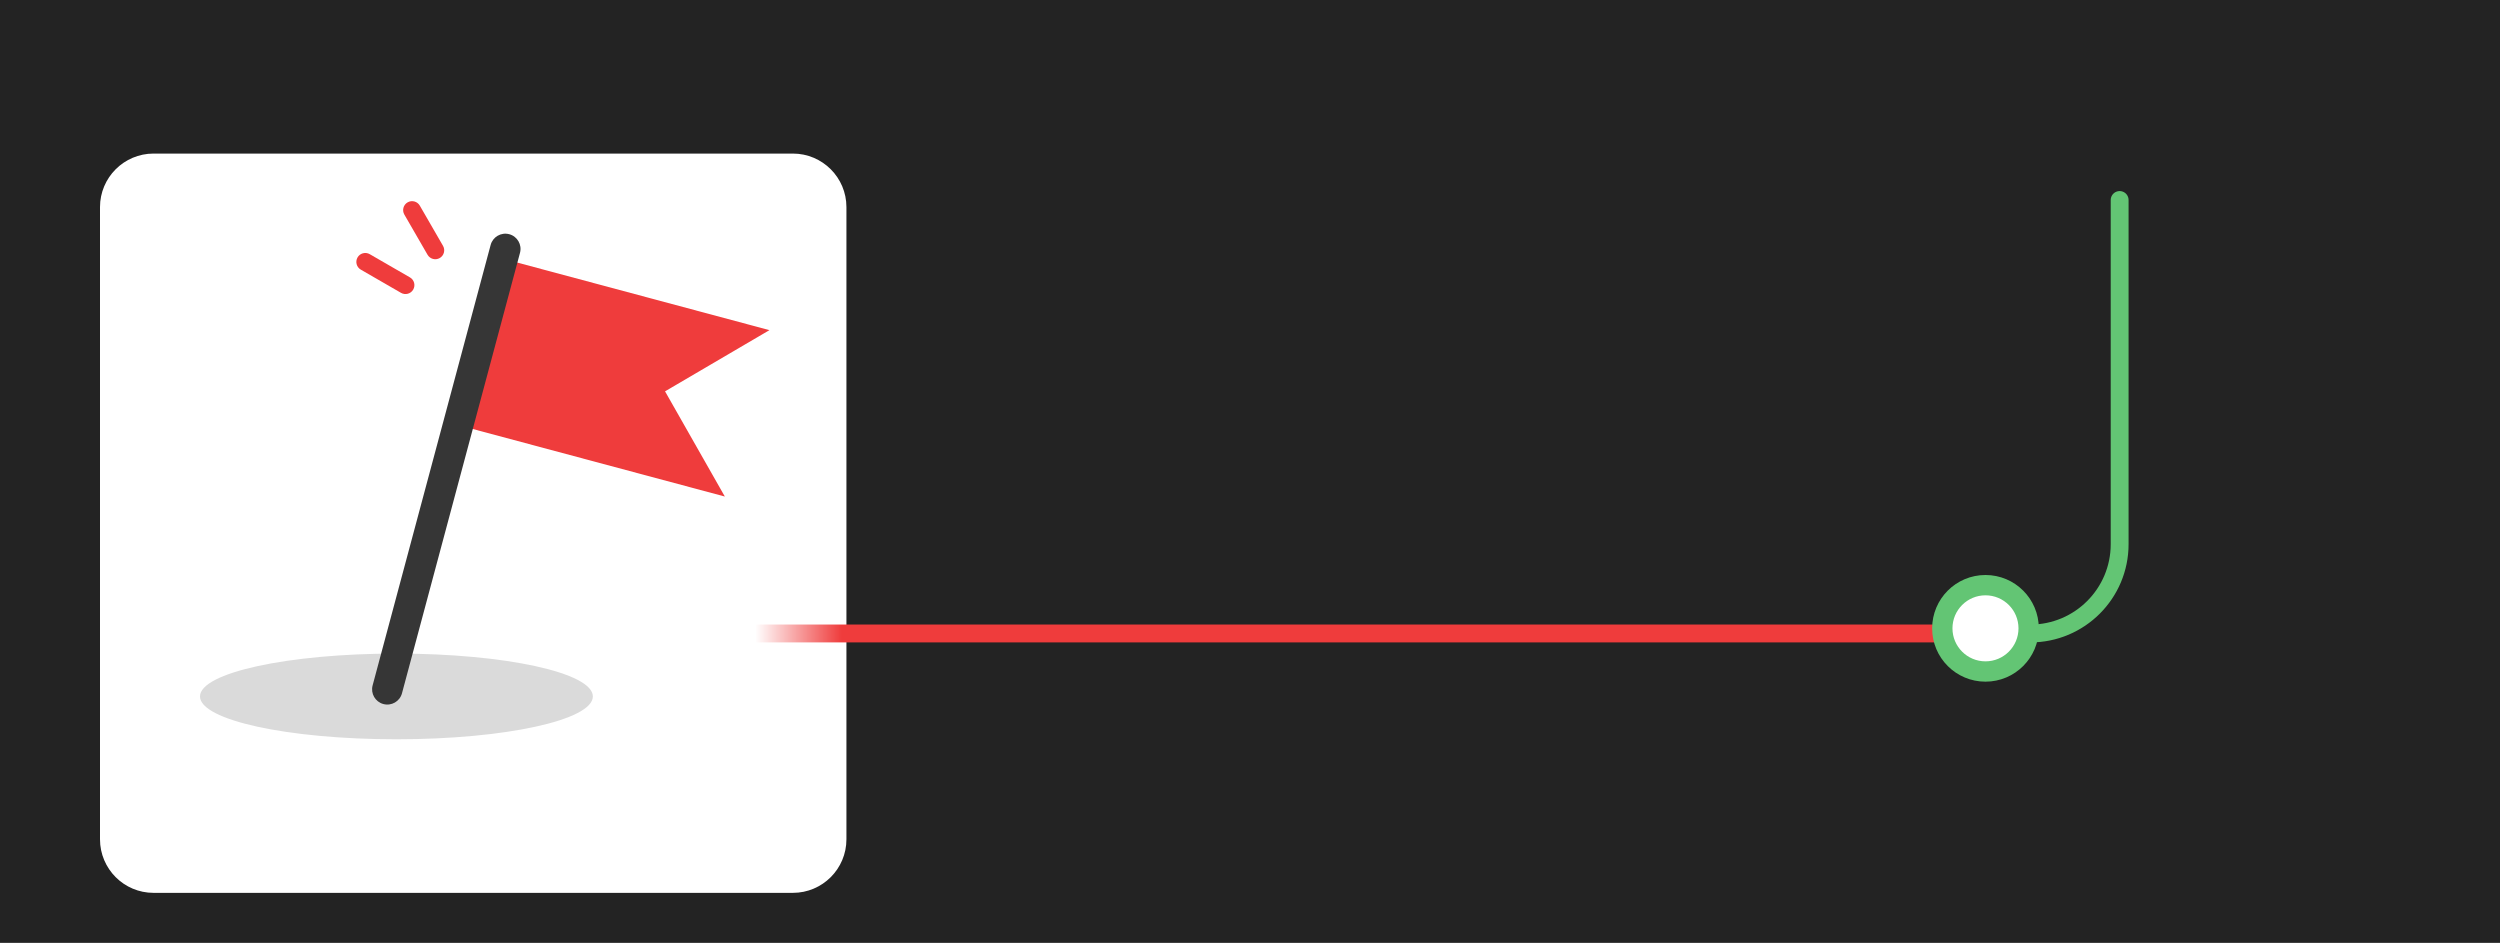
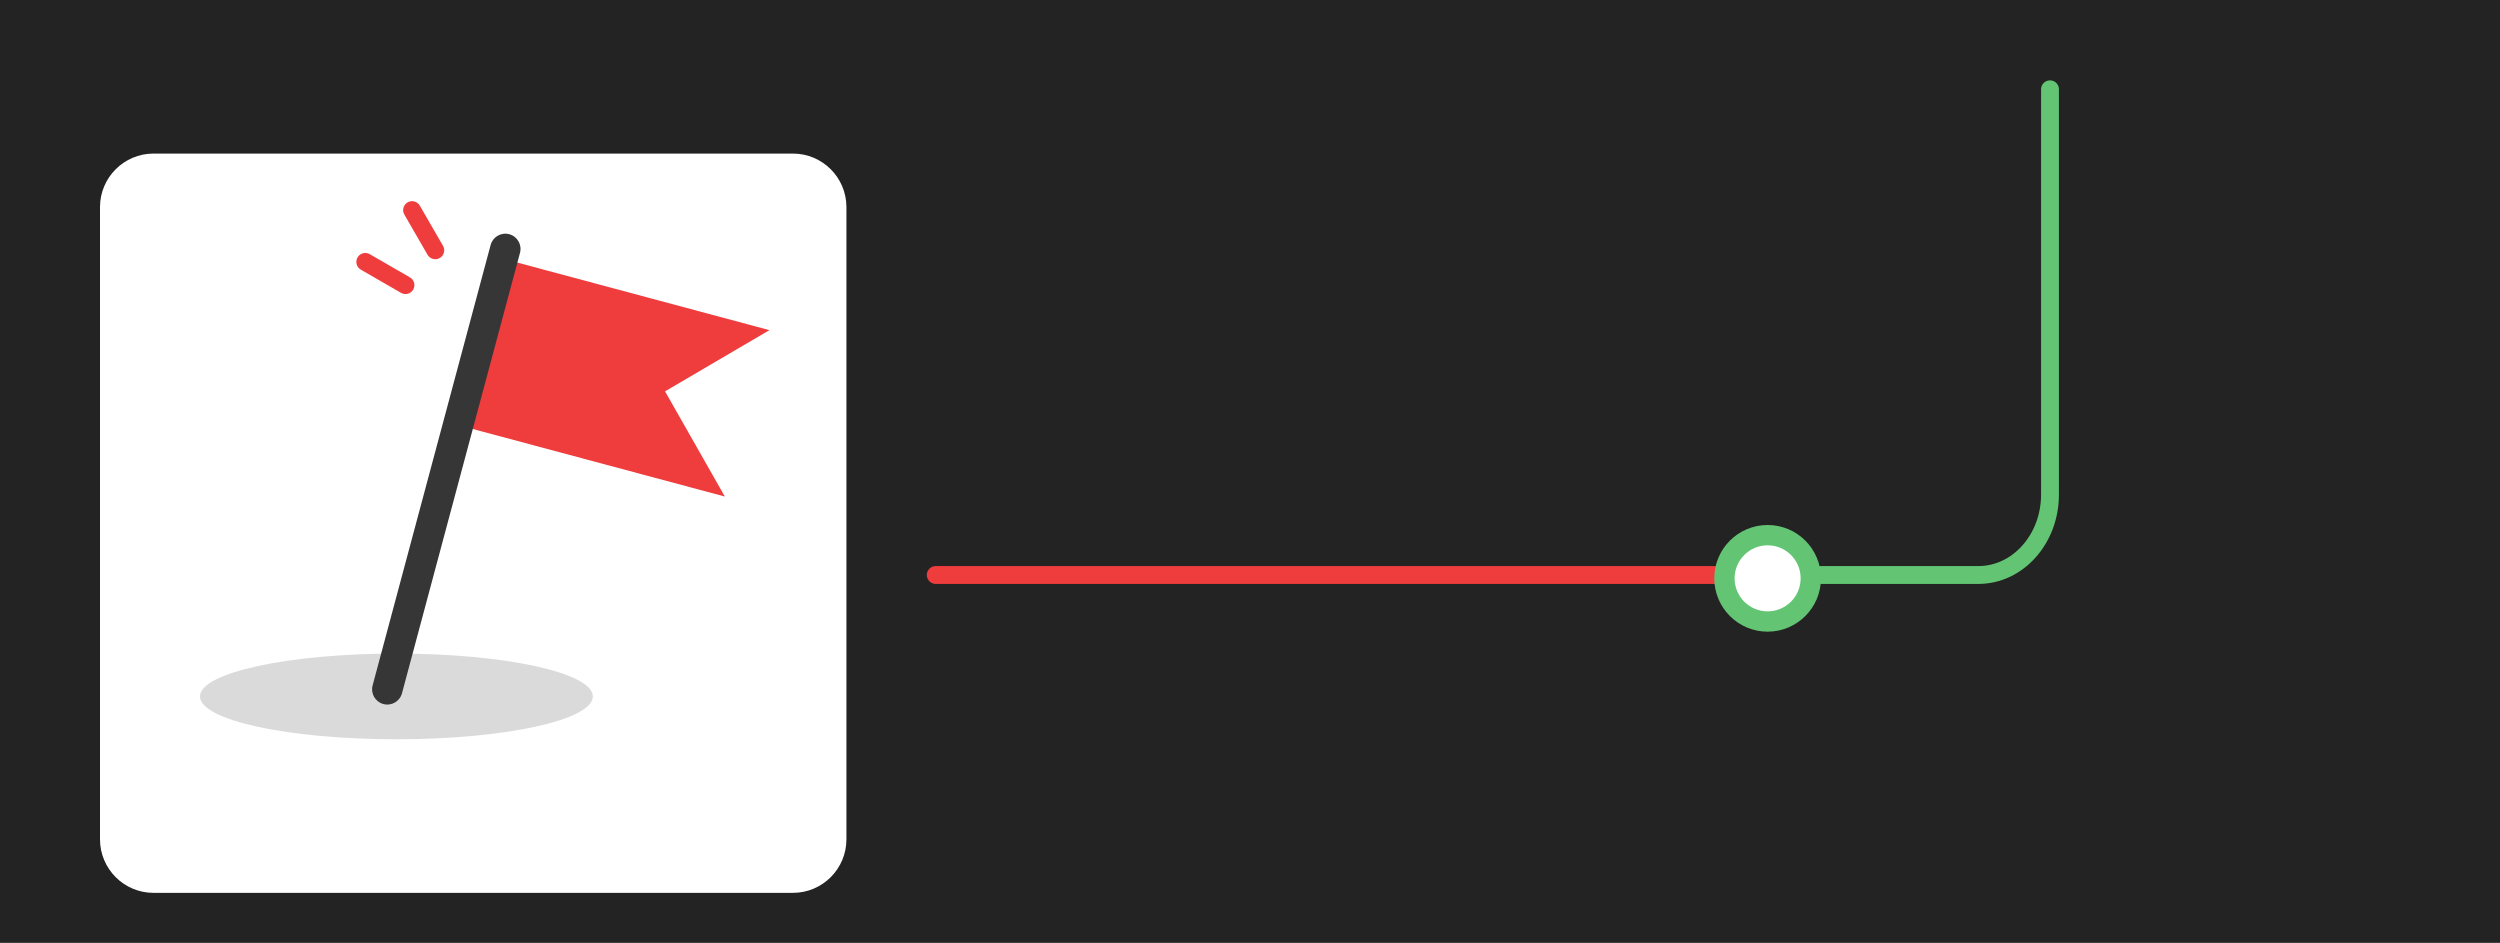
<svg xmlns="http://www.w3.org/2000/svg" width="700" height="264" viewBox="0 0 700 264" fill="none">
  <rect width="700" height="264" fill="#232323" />
  <rect x="28" y="43" width="209" height="207" rx="15" fill="white" />
  <ellipse cx="111" cy="195" rx="55" ry="12" fill="#DADADA" />
  <path d="M144.182 73.346L215.44 92.44L186.212 109.576L202.956 139.031L131.698 119.938L144.182 73.346Z" fill="#EF3C3C" />
  <rect x="138.481" y="64.475" width="8.512" height="136.194" rx="4.256" transform="rotate(15 138.481 64.4749)" fill="#363636" />
  <rect x="111.964" y="57.911" width="5" height="18" rx="2.5" transform="rotate(-30 111.964 57.9106)" fill="#EF3C3C" />
  <rect x="98.862" y="74.249" width="5" height="18" rx="2.5" transform="rotate(-60 98.8616 74.249)" fill="#EF3C3C" />
-   <path d="M593.5 56L593.5 152.378C593.5 166.185 582.307 177.378 568.5 177.378L204.6 177.378" stroke="url(#paint0_linear_1720_11)" stroke-width="5" stroke-linecap="round" />
-   <circle cx="14.933" cy="14.933" r="14.933" transform="matrix(-1 0 0 1 570.866 161)" fill="#63C574" />
-   <circle cx="9.244" cy="9.244" r="9.244" transform="matrix(-1 0 0 1 565.178 166.689)" fill="white" />
+   <path d="M574 25V138.479C574 150.917 565.02 161 553.943 161L262 161" stroke="url(#paint0_linear_1720_11)" stroke-width="5" stroke-linecap="round" />
+   <circle cx="14.933" cy="14.933" r="14.933" transform="matrix(-1 0 0 1 509.867 147)" fill="#63C574" />
+   <circle cx="9.244" cy="9.244" r="9.244" transform="matrix(-1 0 0 1 504.178 152.689)" fill="white" />
  <defs>
-     <linearGradient id="paint0_linear_1720_11" x1="557.5" y1="177.5" x2="211.5" y2="177.5" gradientUnits="userSpaceOnUse">
-       <stop stop-color="#63C574" />
-       <stop stop-color="#EF3C3C" />
-       <stop offset="0.93" stop-color="#EF3C3C" />
-       <stop offset="1" stop-color="white" />
+     <linearGradient id="paint0_linear_1720_11" x1="499" y1="161.11" x2="493" y2="161.116" gradientUnits="userSpaceOnUse">
+       <stop offset="0.07" stop-color="#63C574" />
+       <stop offset="1" stop-color="#EF3C3C" />
    </linearGradient>
  </defs>
</svg>
